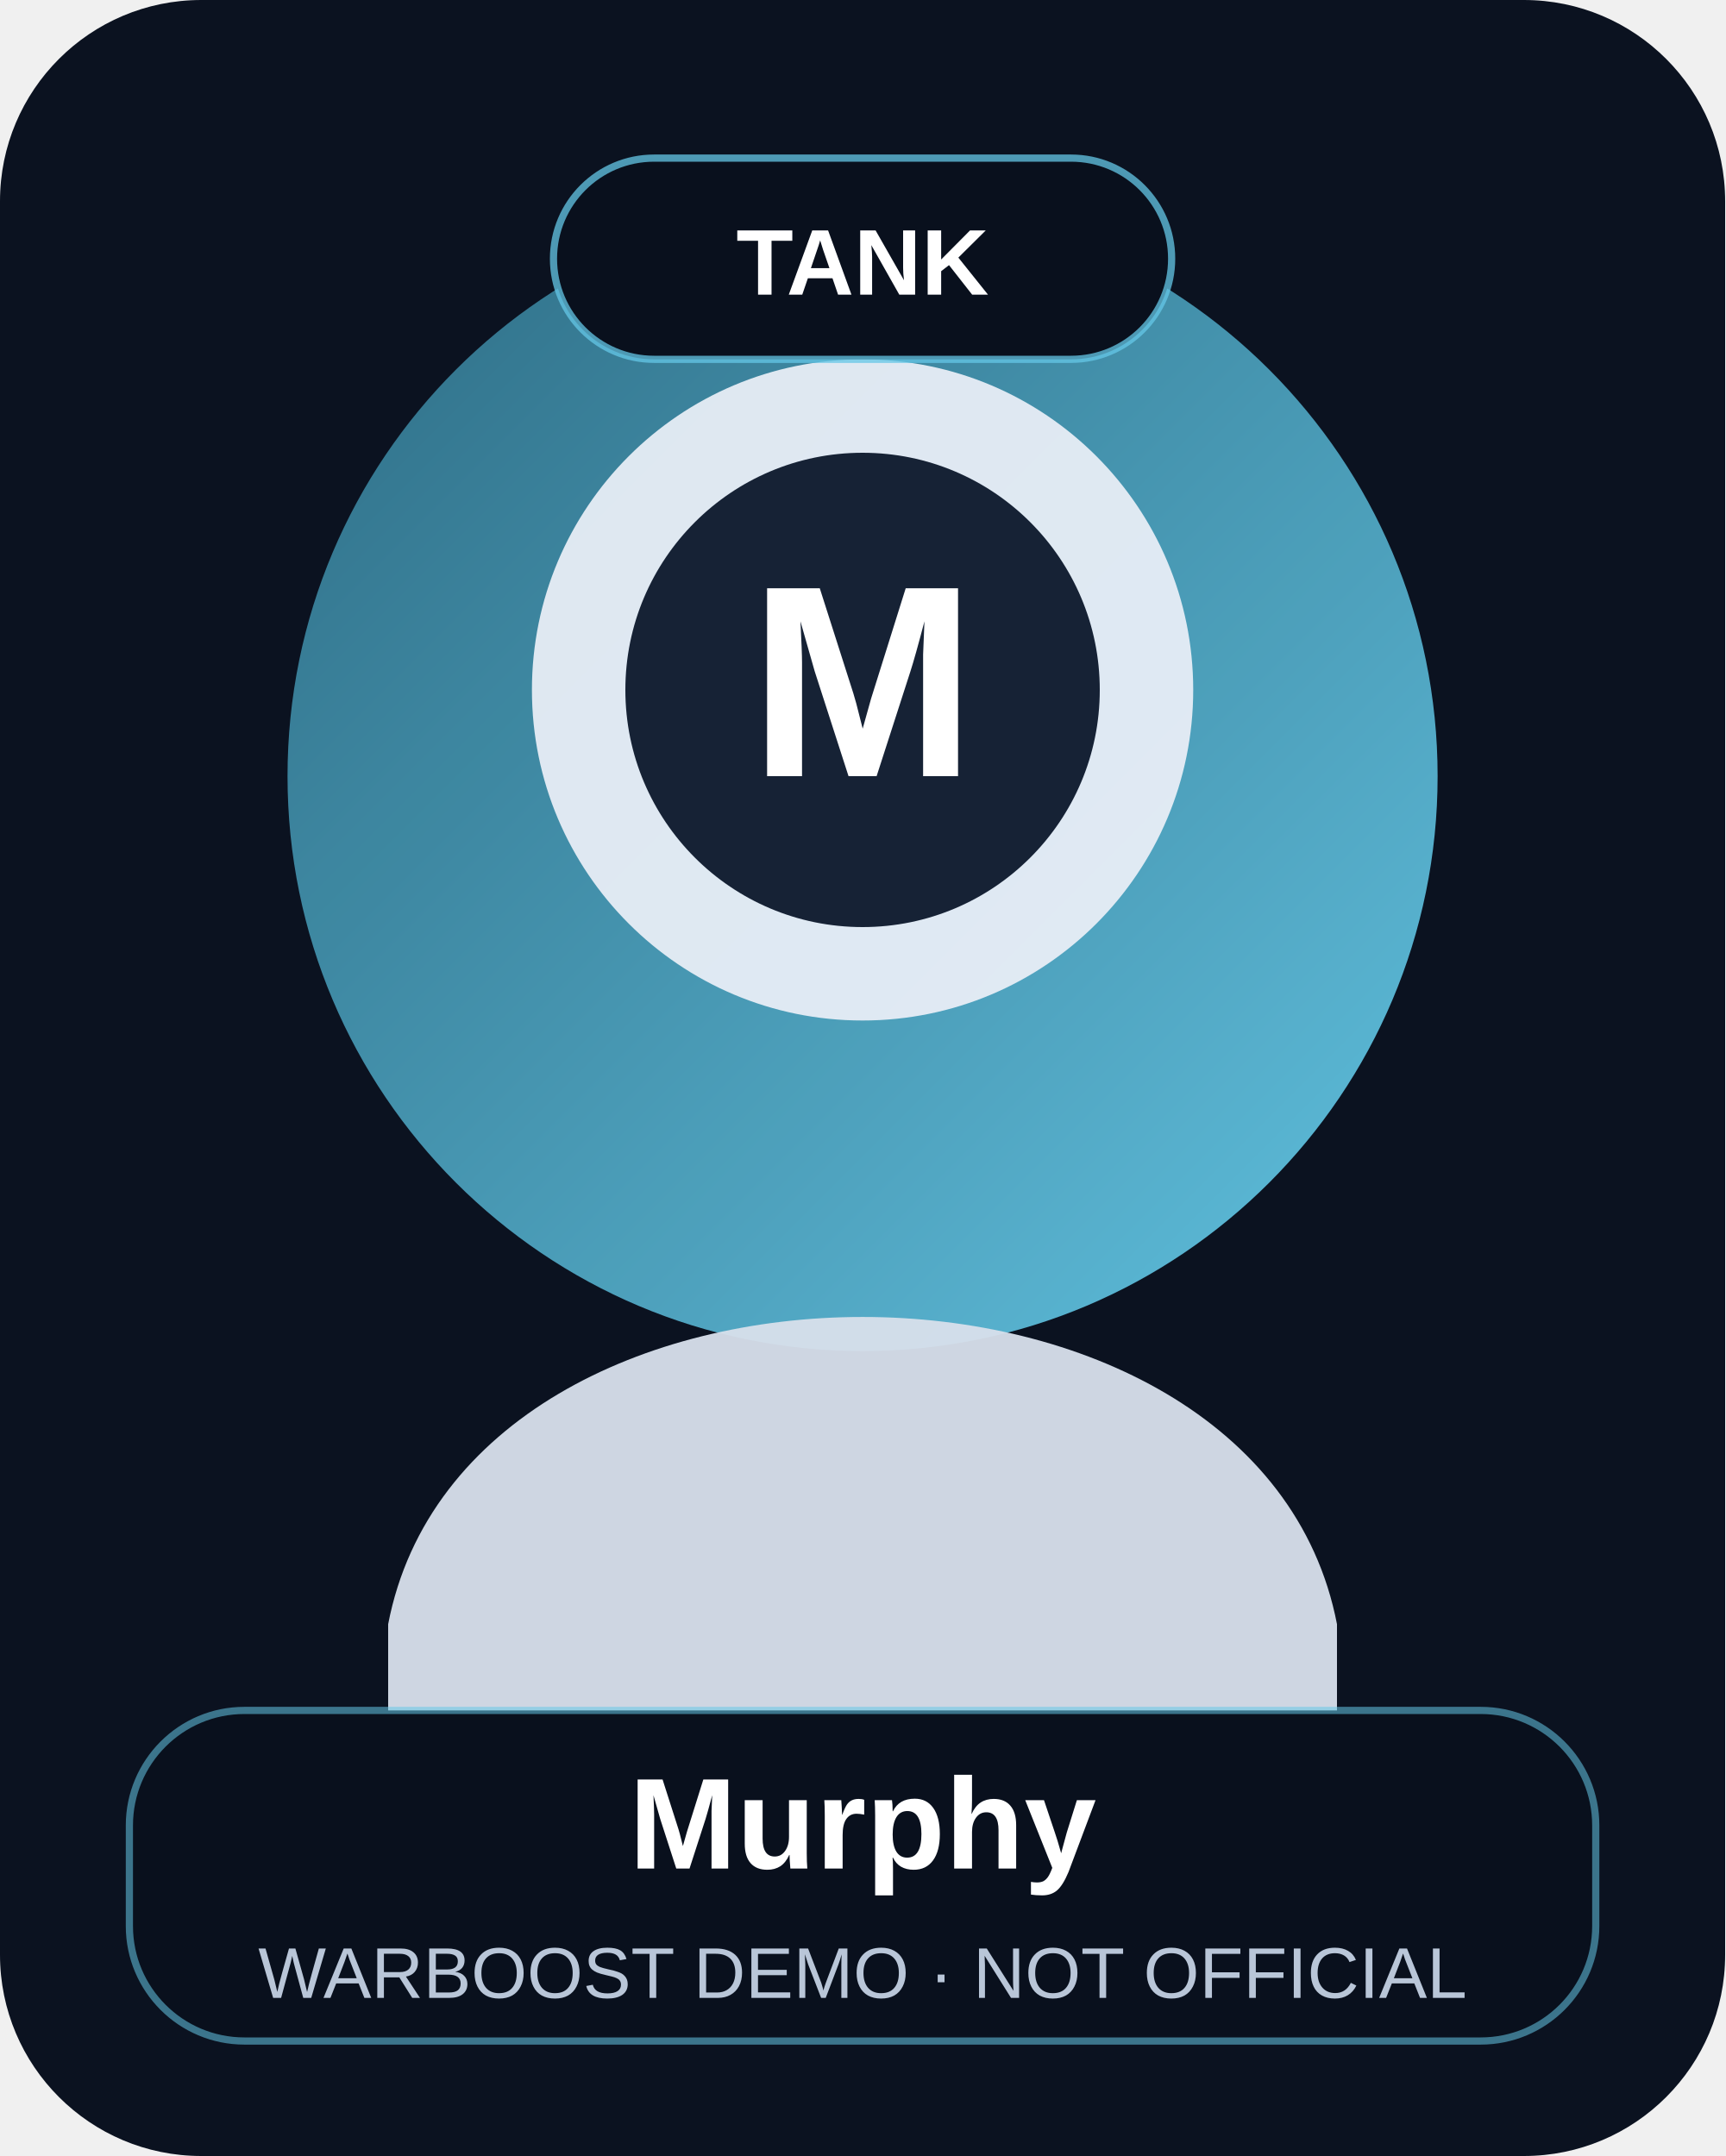
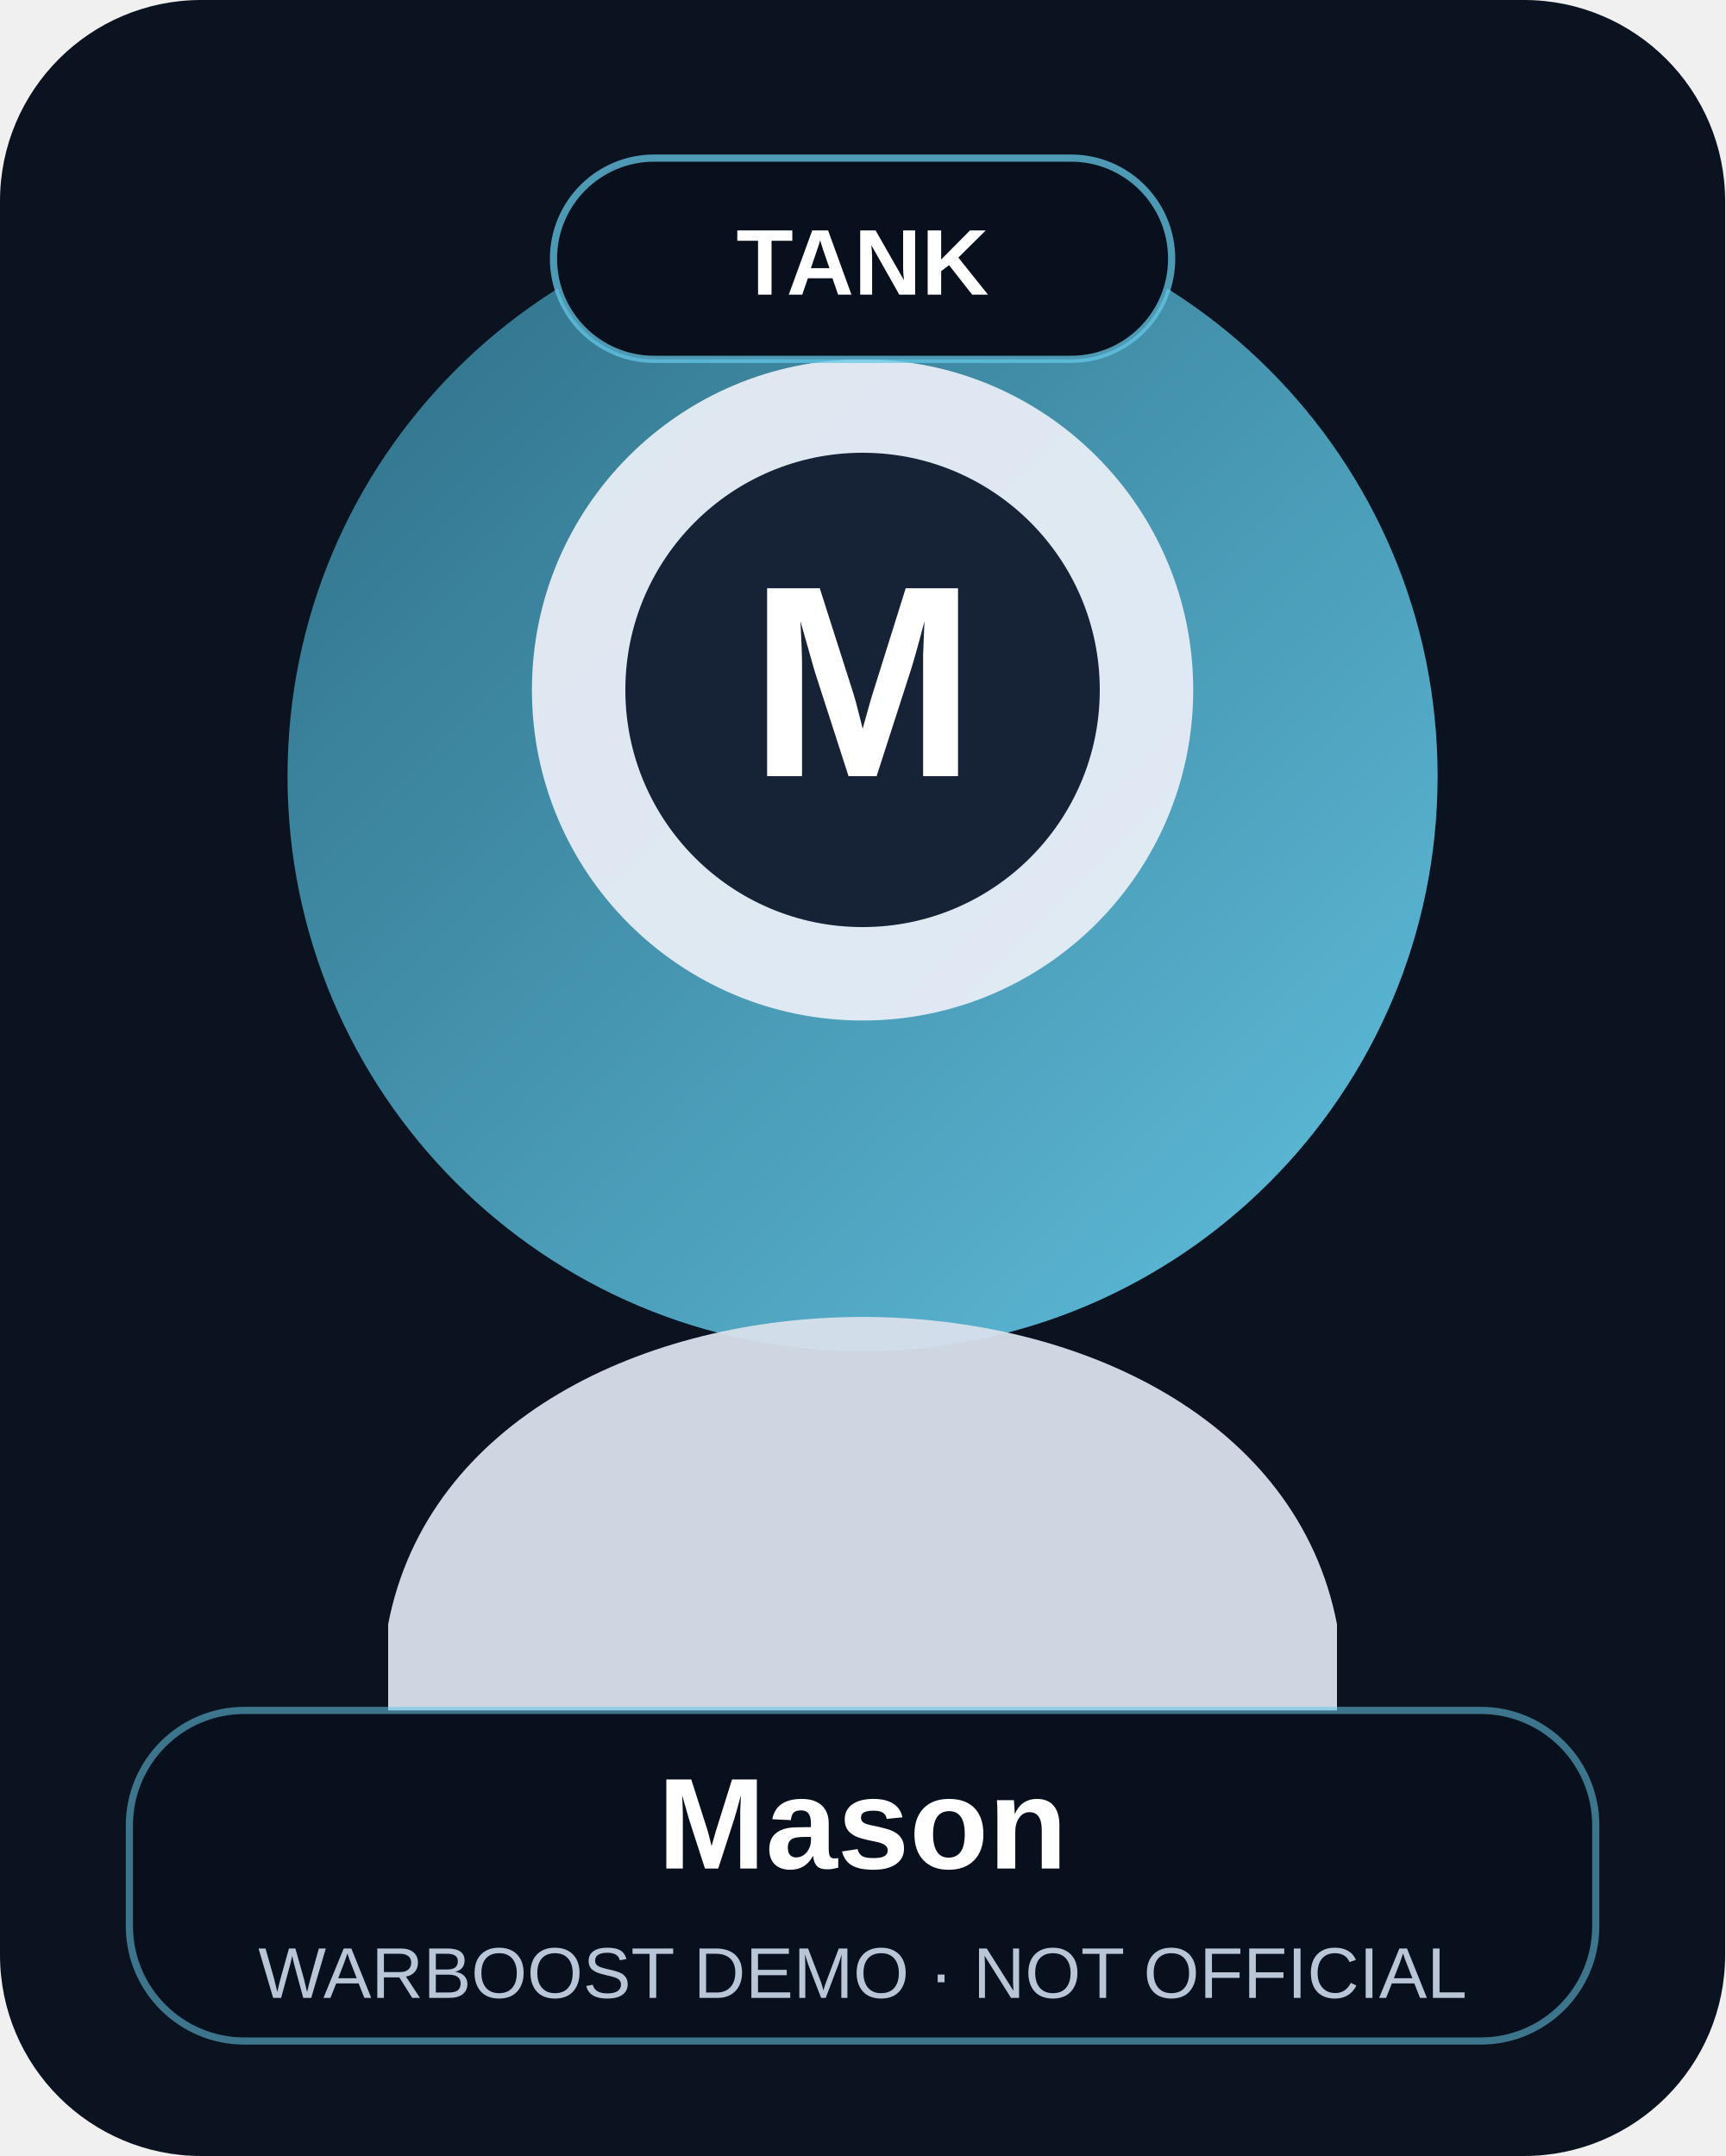
- <svg xmlns="http://www.w3.org/2000/svg" width="240" height="300" viewBox="0 0 240 300" role="img" aria-label="Murphy WarBoost demo visual">
+ <svg xmlns="http://www.w3.org/2000/svg" width="240" height="300" viewBox="0 0 240 300" role="img" aria-label="Mason WarBoost demo visual">
  <defs>
    <linearGradient id="g" x1="0" y1="0" x2="1" y2="1">
      <stop stop-color="#2f6f88" />
      <stop offset="1" stop-color="#64c7e6" />
    </linearGradient>
  </defs>
  <rect width="240" height="300" rx="28" fill="#0b1220" />
  <circle cx="120" cy="108" r="80" fill="url(#g)" opacity=".96" />
  <circle cx="120" cy="96" r="46" fill="#e9eef6" opacity=".94" />
  <path d="M54 226c11-57 121-57 132 0v38H54z" fill="#d7e0eb" opacity=".95" />
  <circle cx="120" cy="96" r="33" fill="#162235" />
  <text x="120" y="108" text-anchor="middle" font-size="38" font-family="Arial, sans-serif" font-weight="700" fill="#fff">M</text>
  <rect x="77" y="22" width="86" height="28" rx="14" fill="#09101d" stroke="#64c7e6" stroke-opacity=".75" />
  <text x="120" y="41" text-anchor="middle" font-size="13" font-family="Arial, sans-serif" font-weight="700" fill="#fff">TANK</text>
  <rect x="18" y="238" width="204" height="46" rx="16" fill="#09101d" stroke="#64c7e6" stroke-opacity=".55" />
-   <text x="120" y="260" text-anchor="middle" font-size="18" font-family="Arial, sans-serif" font-weight="700" fill="#fff">Murphy</text>
+   <text x="120" y="260" text-anchor="middle" font-size="18" font-family="Arial, sans-serif" font-weight="700" fill="#fff">Mason</text>
  <text x="120" y="278" text-anchor="middle" font-size="10" font-family="Arial, sans-serif" fill="#b9c6d8">WARBOOST DEMO · NOT OFFICIAL</text>
</svg>
